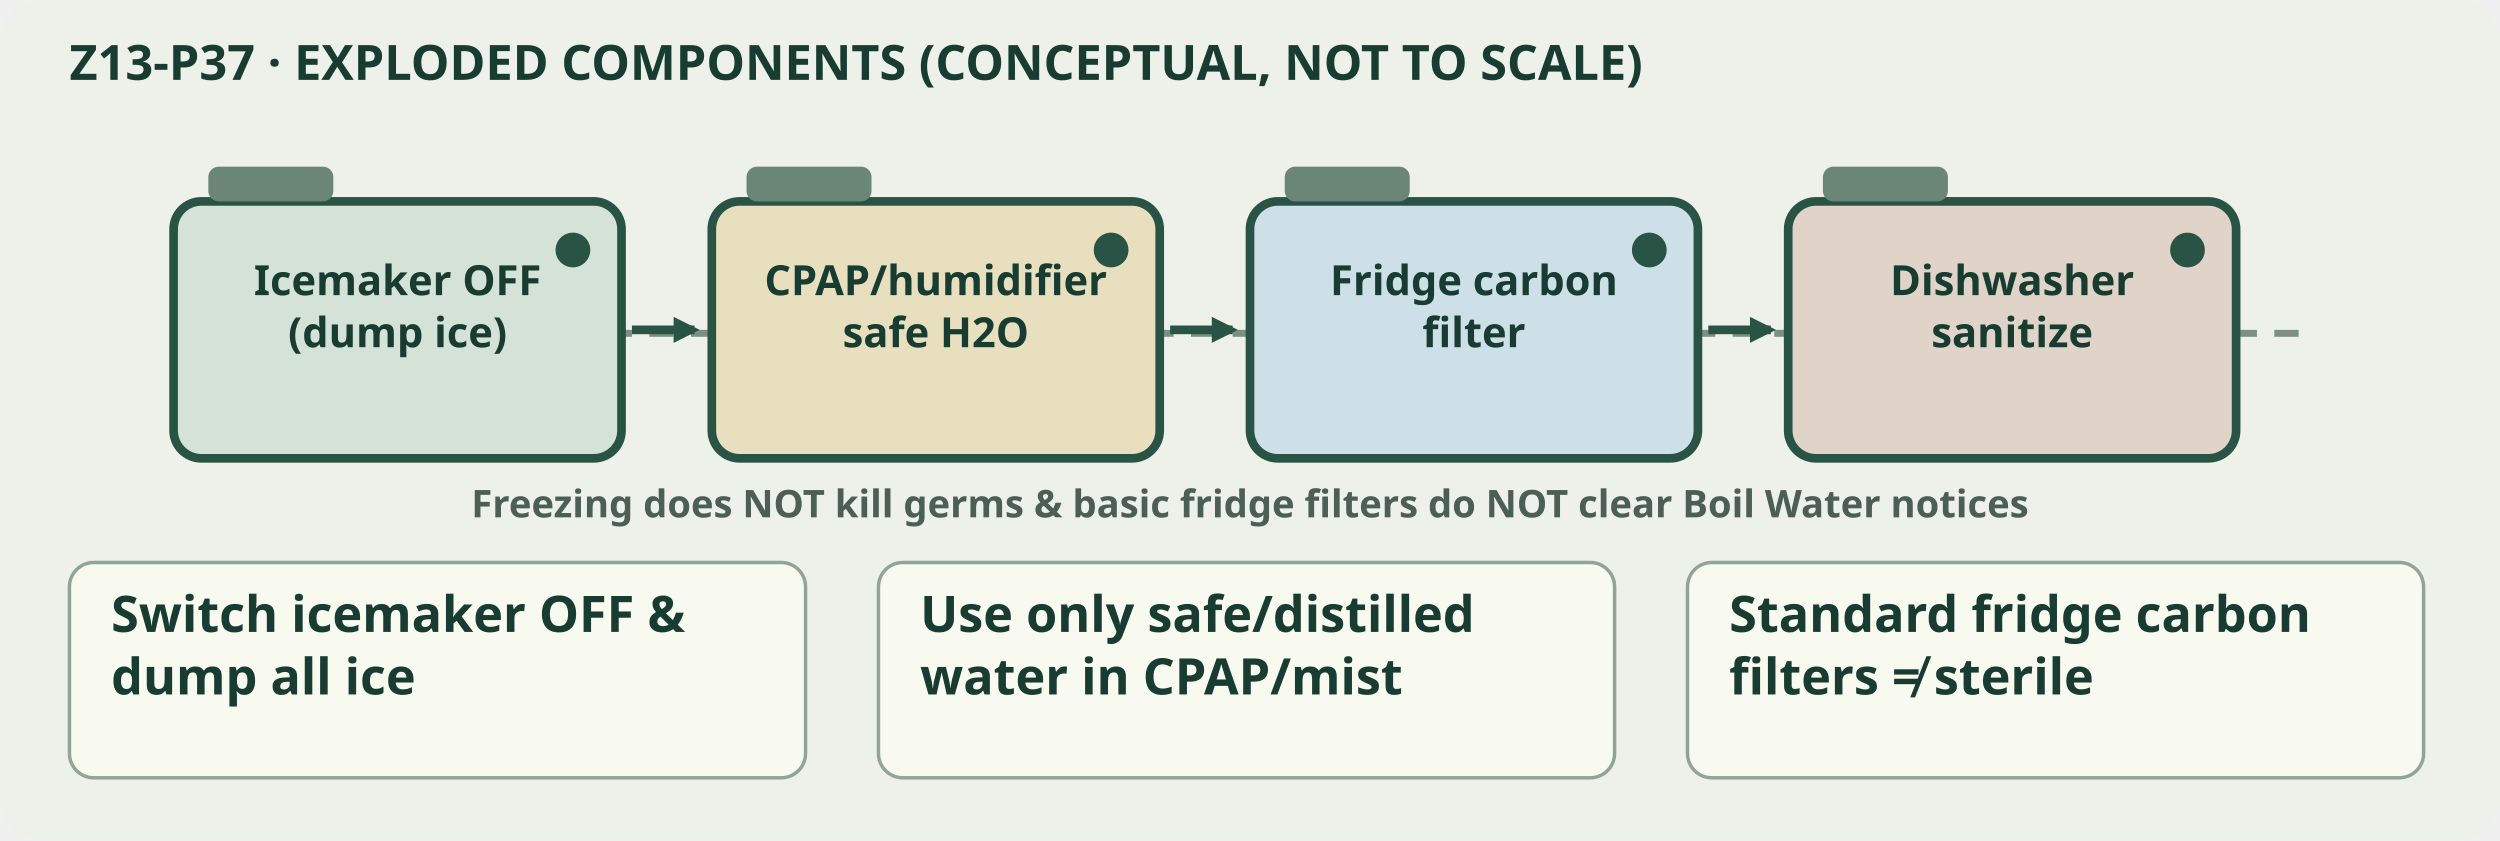
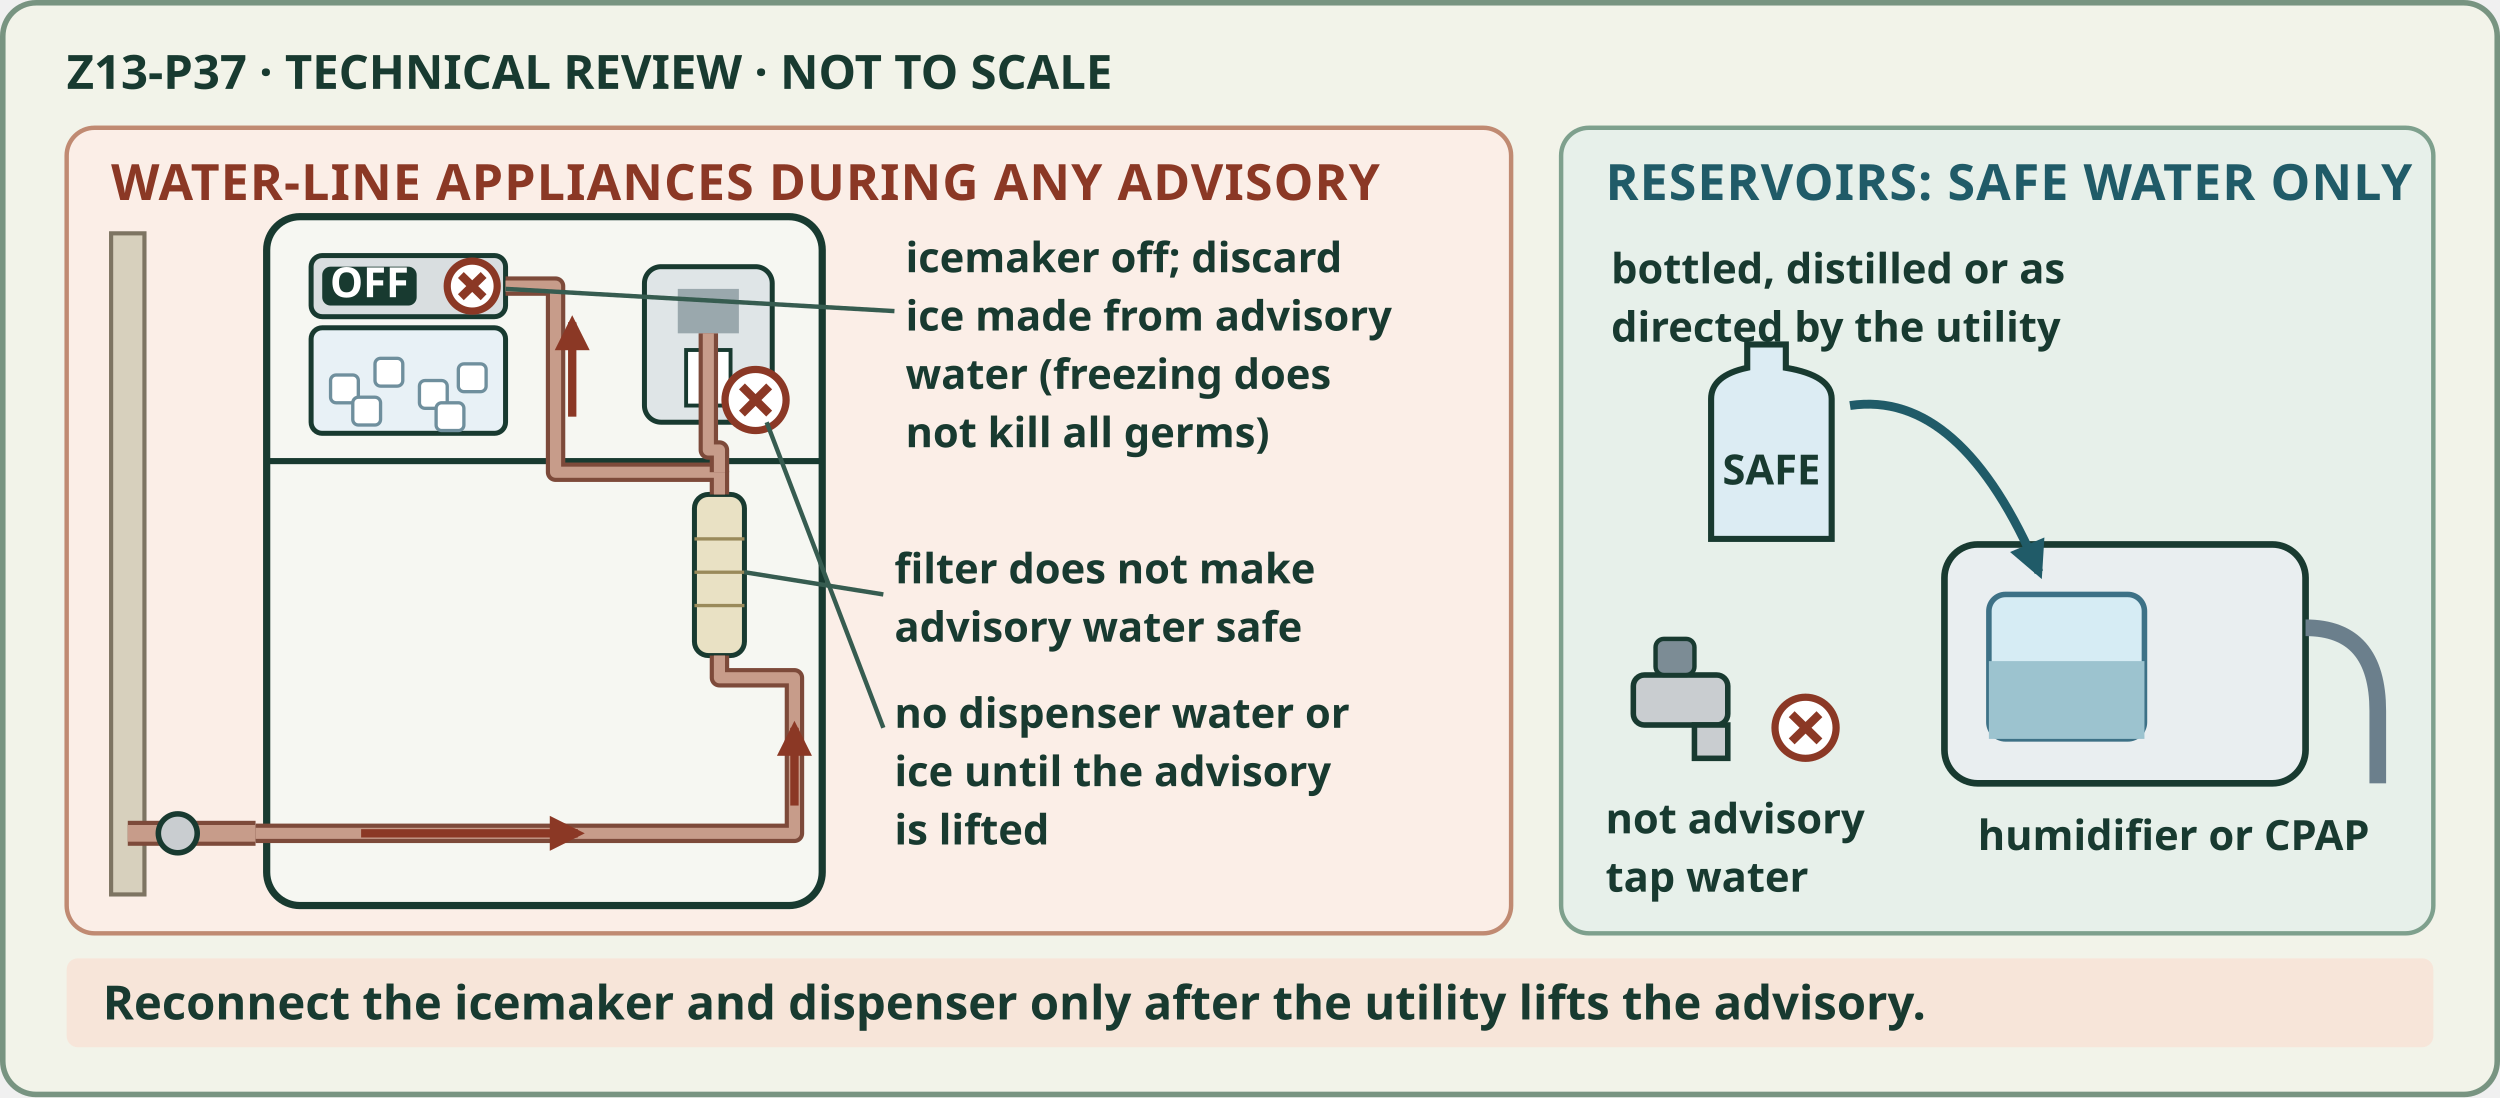
- <svg xmlns="http://www.w3.org/2000/svg" viewBox="0 0 720 242" role="img" aria-labelledby="title desc">
+ <svg xmlns="http://www.w3.org/2000/svg" viewBox="0 0 900 395" role="img" aria-labelledby="title desc">
  <defs>
-     <marker id="arrow" viewBox="0 0 10 10" markerWidth="3" markerHeight="3" refX="8" refY="5" orient="auto">
-       <path d="M0 0L10 5 0 10Z" fill="#285345" />
+     <marker id="m-flow" viewBox="0 0 10 10" refX="8" refY="5" markerWidth="4.2" markerHeight="4.2" orient="auto">
+       <path d="M0 0L10 5L0 10Z" fill="#205b68" />
+     </marker>
+     <marker id="m-reverse" viewBox="0 0 10 10" refX="8" refY="5" markerWidth="4.2" markerHeight="4.2" orient="auto">
+       <path d="M0 0L10 5L0 10Z" fill="#8b3825" />
+     </marker>
+     <marker id="m-load" viewBox="0 0 10 10" refX="8" refY="5" markerWidth="4.2" markerHeight="4.2" orient="auto">
+       <path d="M0 0L10 5L0 10Z" fill="#3b3b3b" />
+     </marker>
+     <marker id="m-air" viewBox="0 0 10 10" refX="8" refY="5" markerWidth="4.2" markerHeight="4.2" orient="auto">
+       <path d="M0 0L10 5L0 10Z" fill="#6b7f8c" />
+     </marker>
+     <marker id="m-ink" viewBox="0 0 10 10" refX="8" refY="5" markerWidth="4.2" markerHeight="4.2" orient="auto">
+       <path d="M0 0L10 5L0 10Z" fill="#183a30" />
    </marker>
  </defs>
-   <rect width="720" height="242" rx="12" fill="#edf1e9" />
-   <g font-family="system-ui,sans-serif" font-size="14.5" font-weight="650" fill="#183c31">
-     <text x="20" y="23" font-size="14" font-weight="700" fill="#183c31" text-anchor="start">Z13-P37 · EXPLODED COMPONENTS (CONCEPTUAL, NOT TO SCALE)</text>
-     <g id="exploded-artwork">
-       <path d="M55 96h610" stroke="#7c8f83" stroke-width="2" stroke-dasharray="7 5" />
-       <rect x="50" y="58" width="129" height="74" rx="8" fill="#d5e2d8" stroke="#285345" stroke-width="2.5" />
-       <rect x="60" y="48" width="36" height="10" rx="3" fill="#6b8577" />
-       <circle cx="165" cy="72" r="5" fill="#285345" />
-       <text x="114.5" y="85" font-size="12" font-weight="650" fill="#183c31" text-anchor="middle">Icemaker OFF</text>
-       <text x="114.5" y="100" font-size="12" font-weight="650" fill="#183c31" text-anchor="middle">(dump ice)</text>
-       <path d="M182 95h18" stroke="#285345" stroke-width="2.5" marker-end="url(#arrow)" />
-       <rect x="205" y="58" width="129" height="74" rx="8" fill="#e8dfbe" stroke="#285345" stroke-width="2.5" />
-       <rect x="215" y="48" width="36" height="10" rx="3" fill="#6b8577" />
-       <circle cx="320" cy="72" r="5" fill="#285345" />
-       <text x="269.5" y="85" font-size="12" font-weight="650" fill="#183c31" text-anchor="middle">CPAP/humidifier</text>
-       <text x="269.5" y="100" font-size="12" font-weight="650" fill="#183c31" text-anchor="middle">safe H2O</text>
-       <path d="M337 95h18" stroke="#285345" stroke-width="2.5" marker-end="url(#arrow)" />
-       <rect x="360" y="58" width="129" height="74" rx="8" fill="#cde0e8" stroke="#285345" stroke-width="2.5" />
-       <rect x="370" y="48" width="36" height="10" rx="3" fill="#6b8577" />
-       <circle cx="475" cy="72" r="5" fill="#285345" />
-       <text x="424.5" y="85" font-size="12" font-weight="650" fill="#183c31" text-anchor="middle">Fridge carbon</text>
-       <text x="424.5" y="100" font-size="12" font-weight="650" fill="#183c31" text-anchor="middle">filter</text>
-       <path d="M492 95h18" stroke="#285345" stroke-width="2.5" marker-end="url(#arrow)" />
-       <rect x="515" y="58" width="129" height="74" rx="8" fill="#dfd4c7" stroke="#285345" stroke-width="2.5" />
-       <rect x="525" y="48" width="36" height="10" rx="3" fill="#6b8577" />
-       <circle cx="630" cy="72" r="5" fill="#285345" />
-       <text x="579.5" y="85" font-size="12" font-weight="650" fill="#183c31" text-anchor="middle">Dishwasher</text>
-       <text x="579.5" y="100" font-size="12" font-weight="650" fill="#183c31" text-anchor="middle">sanitize</text>
-       <text x="360" y="149" font-size="11" font-weight="650" fill="#4c5f55" text-anchor="middle">Freezing does NOT kill germs &amp; basic fridge filters do NOT clear Boil Water notices</text>
-     </g>
-     <g id="stage-panels">
-       <rect x="20" y="162" width="212" height="62" rx="7" fill="#f9faef" stroke="#90a595" />
-       <text x="32" y="182" font-size="14.5" font-weight="650" fill="#183c31" text-anchor="start">Switch icemaker OFF &amp;</text>
-       <text x="32" y="200" font-size="14.5" font-weight="650" fill="#183c31" text-anchor="start">dump all ice</text>
-       <rect x="253" y="162" width="212" height="62" rx="7" fill="#f9faef" stroke="#90a595" />
-       <text x="265" y="182" font-size="14.5" font-weight="650" fill="#183c31" text-anchor="start">Use only safe/distilled</text>
-       <text x="265" y="200" font-size="14.5" font-weight="650" fill="#183c31" text-anchor="start">water in CPAP/mist</text>
-       <rect x="486" y="162" width="212" height="62" rx="7" fill="#f9faef" stroke="#90a595" />
-       <text x="498" y="182" font-size="14.5" font-weight="650" fill="#183c31" text-anchor="start">Standard fridge carbon</text>
-       <text x="498" y="200" font-size="14.5" font-weight="650" fill="#183c31" text-anchor="start">filters ≠ sterile</text>
-     </g>
+   <style>text{font:650 19px system-ui,sans-serif;fill:#183a30}.small{font-size:17px}.tiny{font-size:15px}.head{font-size:18px;letter-spacing:.4px}.warn{fill:#8b3825}.ok{fill:#205b68}.mute{fill:#4c5d55}.inv{fill:#ffffff}.lead{fill:none;stroke:#365c50;stroke-width:1.6}</style>
+   <rect x="1" y="1" width="898" height="393" rx="12" fill="#f2f3e9" stroke="#789481" stroke-width="2" />
+   <text x="24" y="32" class="small">Z13-P37 · TECHNICAL REVIEW · NOT TO SCALE</text>
+   <g id="z13-p37-artwork">
+     <rect x="24" y="46" width="520" height="290" rx="10" fill="#fbeee7" stroke="#c08a72" stroke-width="1.6" />
+     <text x="40" y="72" class="head warn">WATER-LINE APPLIANCES DURING ANY ADVISORY</text>
+     <rect x="40" y="84" width="12" height="238" fill="#d7d0bd" stroke="#7d7462" stroke-width="1.5" />
+     <path d="M46 300L92 300" fill="none" stroke="#7d4a3a" stroke-width="9" stroke-linejoin="round" />
+     <path d="M46 300L92 300" fill="none" stroke="#c79c8a" stroke-width="6" stroke-linejoin="round" />
+     <circle cx="64" cy="300" r="7" fill="#c9cdd0" stroke="#183a30" stroke-width="2" />
+     <rect x="96" y="78" width="200" height="248" rx="12" fill="#f6f7f2" stroke="#183a30" stroke-width="2.6" />
+     <line x1="96" y1="166" x2="296" y2="166" stroke="#183a30" stroke-width="2.2" />
+     <rect x="112" y="92" width="70" height="22" rx="4" fill="#d9dee0" stroke="#183a30" stroke-width="1.8" />
+     <rect x="112" y="118" width="70" height="38" rx="4" fill="#e8f1f6" stroke="#183a30" stroke-width="1.8" />
+     <rect x="119" y="135" width="10" height="10" rx="2" fill="#ffffff" stroke="#6f8f9d" stroke-width="1.2" />
+     <rect x="135" y="129" width="10" height="10" rx="2" fill="#ffffff" stroke="#6f8f9d" stroke-width="1.2" />
+     <rect x="151" y="137" width="10" height="10" rx="2" fill="#ffffff" stroke="#6f8f9d" stroke-width="1.2" />
+     <rect x="165" y="131" width="10" height="10" rx="2" fill="#ffffff" stroke="#6f8f9d" stroke-width="1.2" />
+     <rect x="127" y="143" width="10" height="10" rx="2" fill="#ffffff" stroke="#6f8f9d" stroke-width="1.2" />
+     <rect x="157" y="145" width="10" height="10" rx="2" fill="#ffffff" stroke="#6f8f9d" stroke-width="1.2" />
+     <rect x="232" y="96" width="46" height="56" rx="6" fill="#dfe5e7" stroke="#183a30" stroke-width="1.8" />
+     <path d="M244 104h22v16h-22z" fill="#9aa8ad" />
+     <path d="M247 126h16v20h-16z" fill="#ffffff" stroke="#183a30" stroke-width="1.4" />
+     <rect x="250" y="178" width="18" height="58" rx="5" fill="#e9e1c4" stroke="#183a30" stroke-width="1.8" />
+     <path d="M250 194h18M250 206h18M250 218h18" stroke="#9a8a5b" stroke-width="1.2" />
+     <path d="M92 300L286 300L286 244L259 244L259 236" fill="none" stroke="#7d4a3a" stroke-width="7" stroke-linejoin="round" />
+     <path d="M92 300L286 300L286 244L259 244L259 236" fill="none" stroke="#c79c8a" stroke-width="4" stroke-linejoin="round" />
+     <path d="M259 178L259 170L200 170L200 103L182 103" fill="none" stroke="#7d4a3a" stroke-width="7" stroke-linejoin="round" />
+     <path d="M259 178L259 170L200 170L200 103L182 103" fill="none" stroke="#c79c8a" stroke-width="4" stroke-linejoin="round" />
+     <path d="M259 170L259 162L255 162L255 120" fill="none" stroke="#7d4a3a" stroke-width="7" stroke-linejoin="round" />
+     <path d="M259 170L259 162L255 162L255 120" fill="none" stroke="#c79c8a" stroke-width="4" stroke-linejoin="round" />
+     <path d="M130 300H208" fill="none" stroke="#8b3825" stroke-width="3" marker-end="url(#m-reverse)" />
+     <path d="M286 290V262" fill="none" stroke="#8b3825" stroke-width="3" marker-end="url(#m-reverse)" />
+     <path d="M206 150V116" fill="none" stroke="#8b3825" stroke-width="3" marker-end="url(#m-reverse)" />
+     <circle cx="170" cy="103" r="9" fill="#fff" stroke="#8b3825" stroke-width="2.6" />
+     <path d="M165.9 99L174.1 107M174.1 99L165.9 107" stroke="#8b3825" stroke-width="3" />
+     <circle cx="272" cy="144" r="11" fill="#fff" stroke="#8b3825" stroke-width="2.6" />
+     <path d="M267.1 139.1L276.9 148.9M276.9 139.1L267.1 148.9" stroke="#8b3825" stroke-width="3" />
+     <rect x="116" y="96" width="34" height="14" rx="3" fill="#183a30" />
+     <text x="133" y="107" class="tiny inv" text-anchor="middle" font-size="11">OFF</text>
+     <path class="lead" d="M268 206L318 214" />
+     <text x="322" y="210" class="tiny">filter does not make</text>
+     <text x="322" y="231" class="tiny">advisory water safe</text>
+     <path class="lead" d="M182 104L322 112" />
+     <text x="326" y="98" class="tiny">icemaker off; discard</text>
+     <text x="326" y="119" class="tiny">ice made from advisory</text>
+     <text x="326" y="140" class="tiny">water (freezing does</text>
+     <text x="326" y="161" class="tiny">not kill all germs)</text>
+     <text x="322" y="262" class="tiny">no dispenser water or</text>
+     <text x="322" y="283" class="tiny">ice until the advisory</text>
+     <text x="322" y="304" class="tiny">is lifted</text>
+     <path class="lead" d="M276 152L318 262" />
+     <rect x="562" y="46" width="314" height="290" rx="10" fill="#e7f0ea" stroke="#7ea08d" stroke-width="1.6" />
+     <text x="578" y="72" class="head ok">RESERVOIRS: SAFE WATER ONLY</text>
+     <rect x="700" y="196" width="130" height="86" rx="12" fill="#e9eef0" stroke="#183a30" stroke-width="2.4" />
+     <rect x="716" y="214" width="56" height="52" rx="6" fill="#d6ecf4" stroke="#3d7186" stroke-width="2" />
+     <rect x="716" y="238" width="56" height="28" fill="#9cc3cf" />
+     <path d="M830 226q26 0 26 30v26" fill="none" stroke="#6b7f8c" stroke-width="6" />
+     <path d="M616 194V143.6Q616 135.2 629 132.4V124H642.9V132.4Q659.4 135.2 659.4 143.6V194Z" fill="#dcecf3" stroke="#183a30" stroke-width="2.2" />
+     <text x="637.7" y="174.4" class="tiny" text-anchor="middle" font-size="11">SAFE</text>
+     <path d="M666 146Q706 140 734 206" fill="none" stroke="#205b68" stroke-width="3.2" marker-end="url(#m-flow)" />
+     <rect x="588" y="243" width="34" height="18" rx="4" fill="#c9cdd0" stroke="#183a30" stroke-width="2" />
+     <rect x="596" y="230" width="14" height="13" rx="3" fill="#7c8c95" stroke="#183a30" stroke-width="1.6" />
+     <rect x="610" y="261" width="12" height="12" fill="#c9cdd0" stroke="#183a30" stroke-width="2" />
+     <circle cx="650" cy="262" r="11" fill="#fff" stroke="#8b3825" stroke-width="2.6" />
+     <path d="M645 257.1L655 266.9M655 257.1L645 266.9" stroke="#8b3825" stroke-width="3" />
+     <text x="580" y="102" class="tiny">bottled, distilled or as</text>
+     <text x="580" y="123" class="tiny">directed by the utility</text>
+     <text x="712" y="306" class="tiny">humidifier or CPAP</text>
+     <text x="578" y="300" class="tiny">not advisory</text>
+     <text x="578" y="321" class="tiny">tap water</text>
+     <rect x="24" y="345" width="852" height="32" rx="4" fill="#f7e5d9" />
+     <text x="37" y="367" class="small">Reconnect the icemaker and dispenser only after the utility lifts the advisory.</text>
  </g>
</svg>
